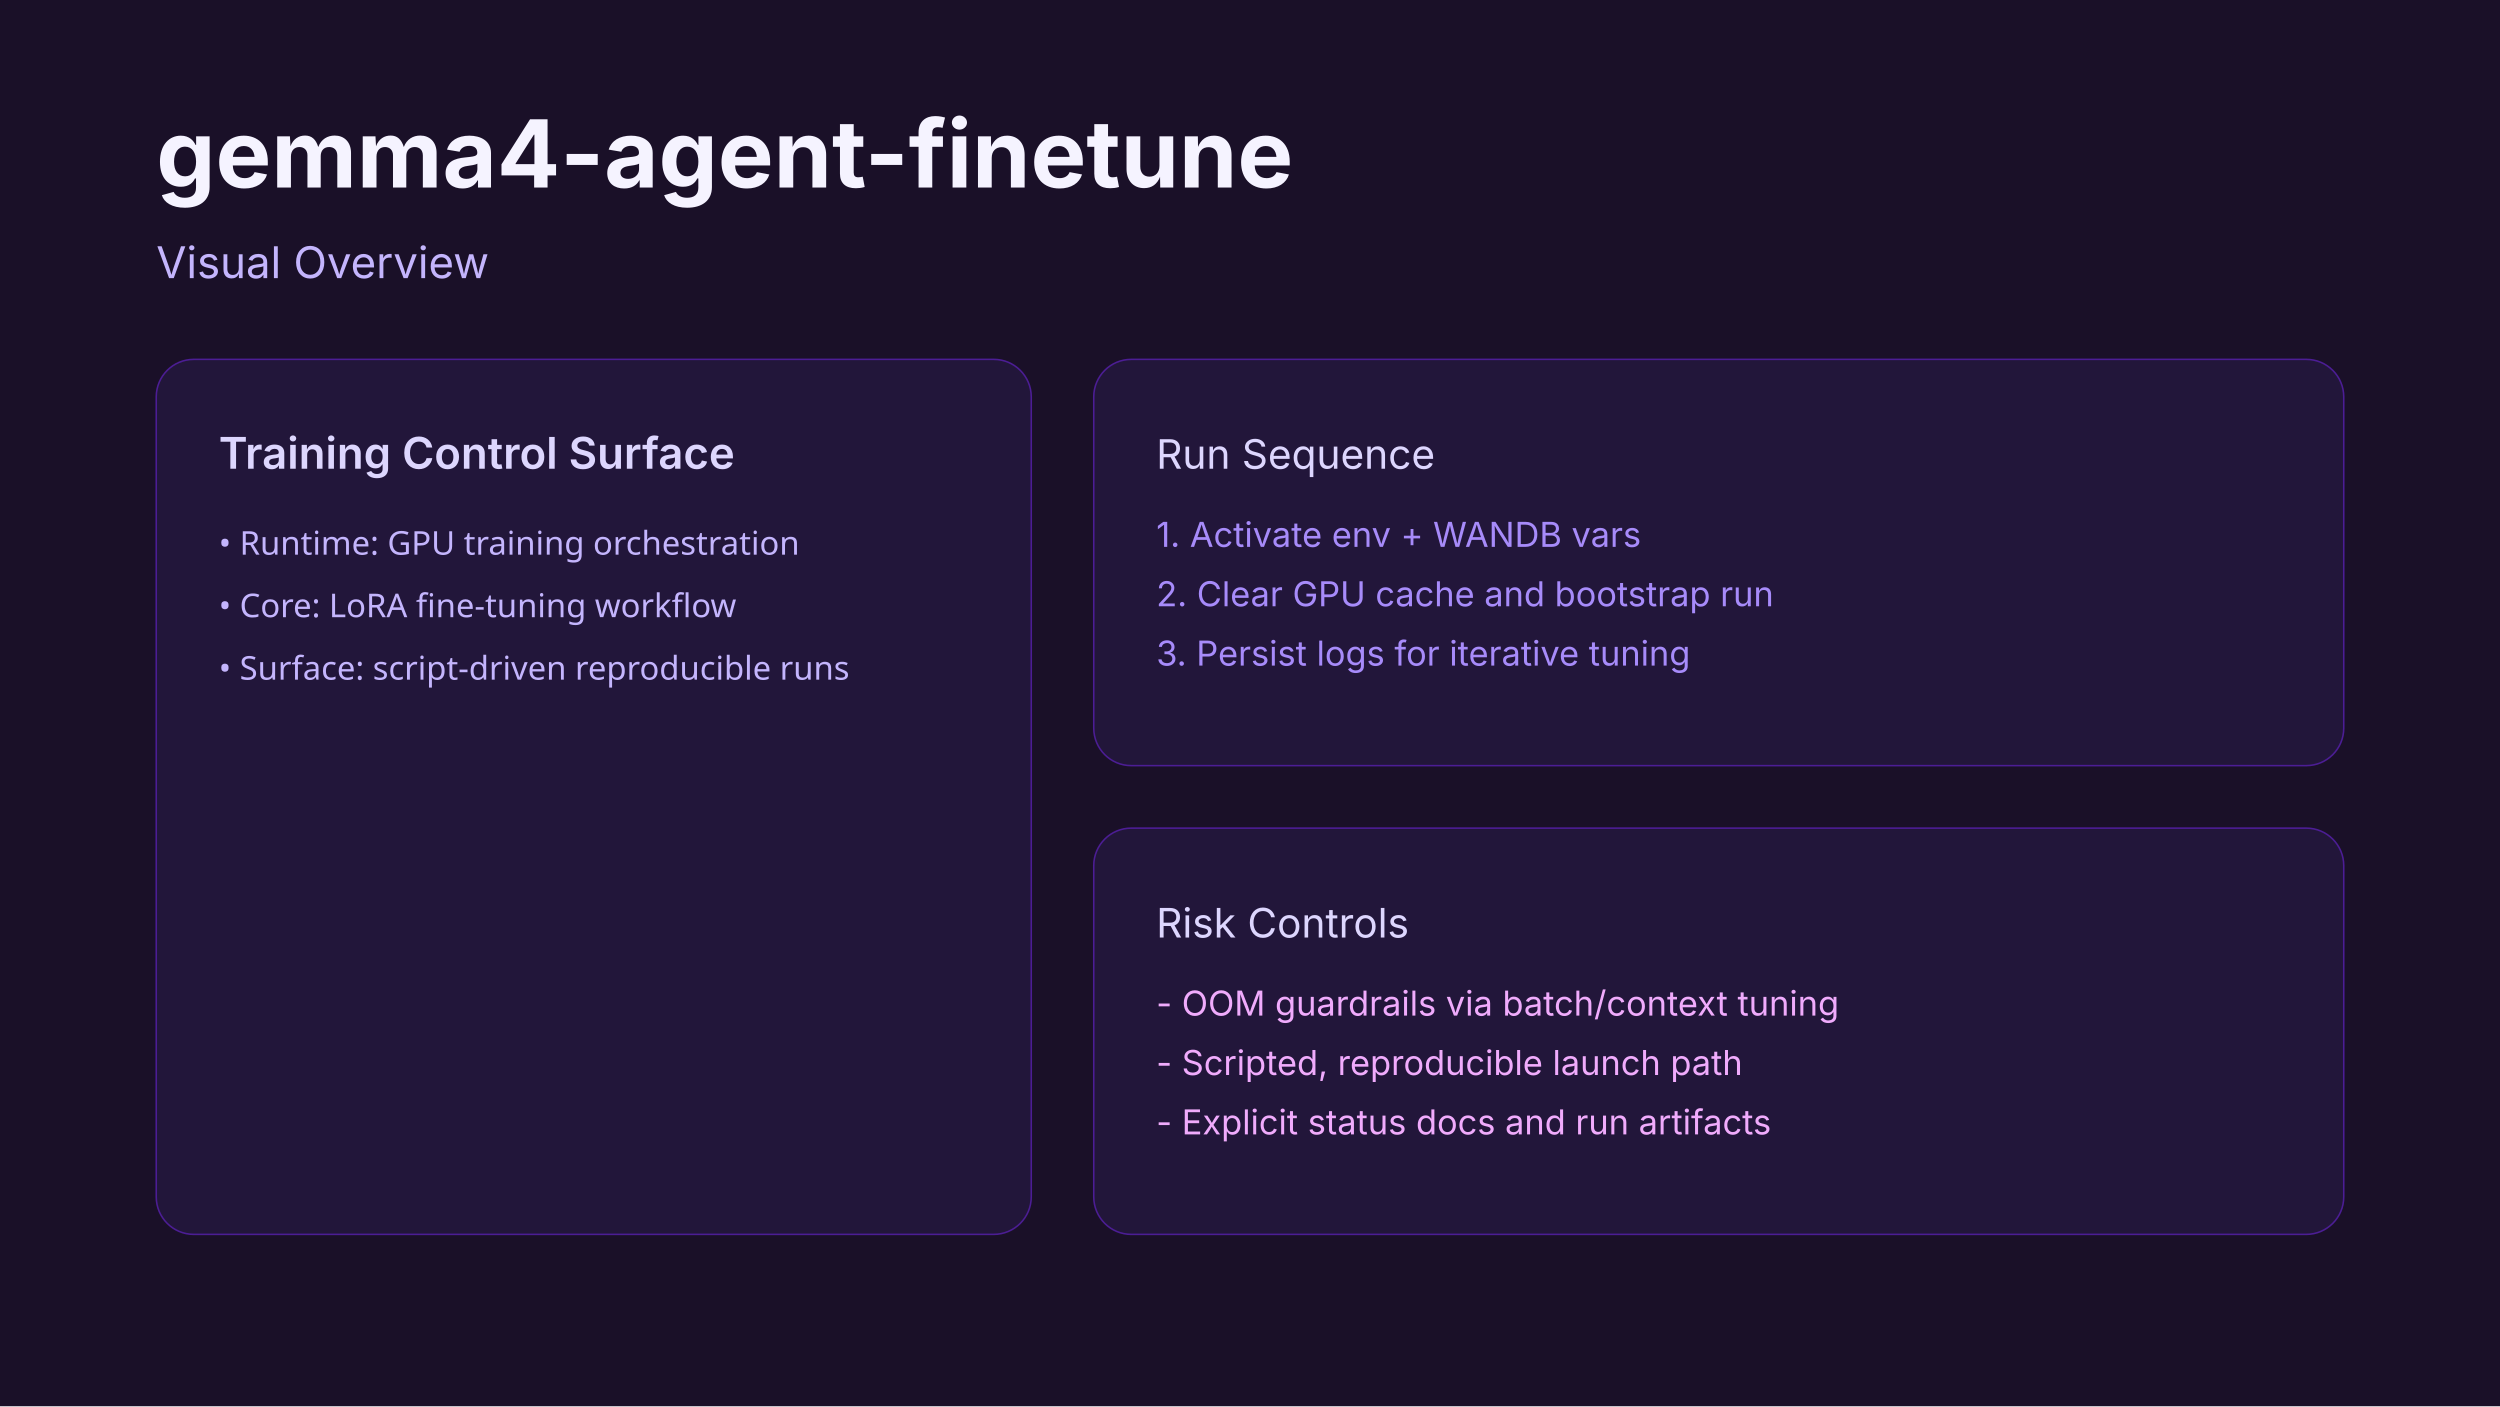
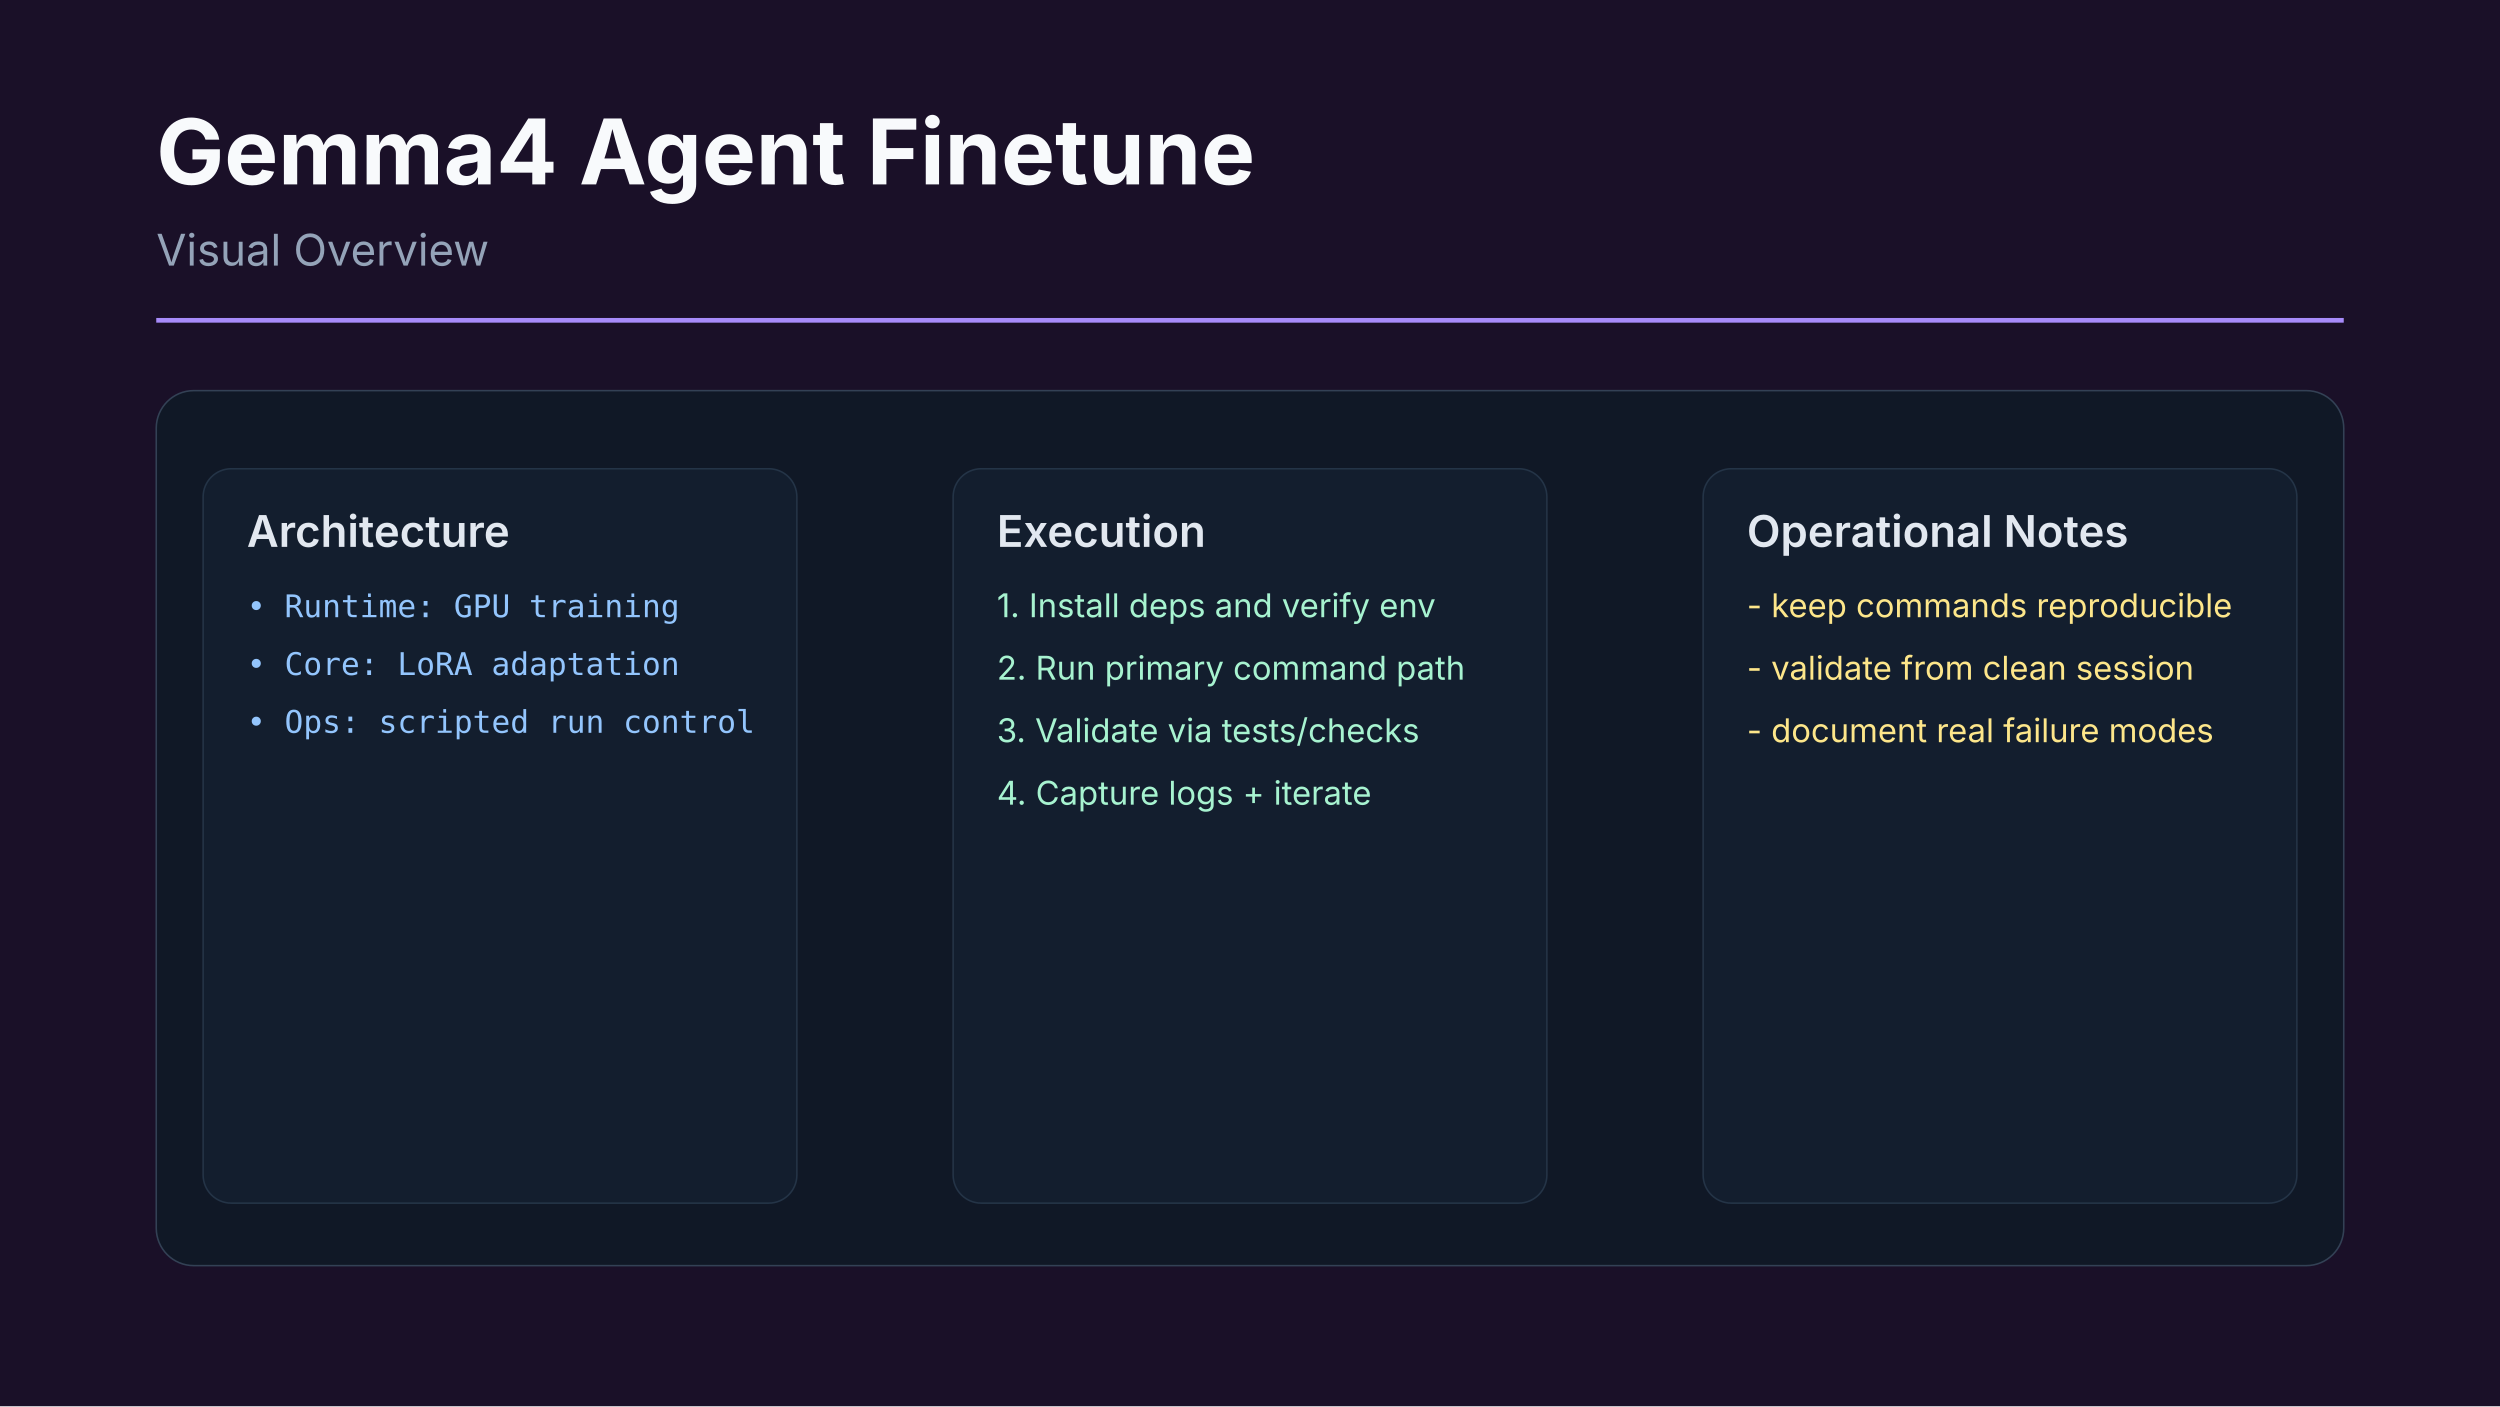
- <svg xmlns="http://www.w3.org/2000/svg" width="1600" height="900" viewBox="0 0 1600 900">
+ <svg xmlns="http://www.w3.org/2000/svg" width="1600" height="900" viewBox="0 0 1600 900" role="img" aria-label="Gemma4 Agent Finetune visual overview">
+   <defs>
+     <clipPath id="clipL">
+       <rect x="130" y="340" width="380" height="370" rx="12" />
+     </clipPath>
+     <clipPath id="clipM">
+       <rect x="610" y="340" width="380" height="370" rx="12" />
+     </clipPath>
+     <clipPath id="clipR">
+       <rect x="1090" y="340" width="380" height="370" rx="12" />
+     </clipPath>
+   </defs>
  <rect width="1600" height="900" fill="#1A1028" />
-   <text x="100" y="120" fill="#F5F3FF" font-size="60" font-family="Inter" font-weight="700">gemma4-agent-finetune</text>
-   <text x="100" y="178" fill="#C4B5FD" font-size="28" font-family="Inter">Visual Overview</text>
-   <rect x="100" y="230" width="560" height="560" rx="24" fill="#22163A" stroke="#4C1D95" />
-   <rect x="700" y="230" width="800" height="260" rx="24" fill="#22163A" stroke="#4C1D95" />
-   <rect x="700" y="530" width="800" height="260" rx="24" fill="#22163A" stroke="#4C1D95" />
-   <text x="140" y="300" fill="#DDD6FE" font-size="28" font-family="Inter" font-weight="600">Training Control Surface</text>
-   <text x="140" y="355" fill="#C4B5FD" font-size="21" font-family="JetBrains Mono">• Runtime: GPU training orchestration</text>
-   <text x="140" y="395" fill="#C4B5FD" font-size="21" font-family="JetBrains Mono">• Core: LoRA fine-tuning workflow</text>
-   <text x="140" y="435" fill="#C4B5FD" font-size="21" font-family="JetBrains Mono">• Surface: script-driven reproducible runs</text>
-   <text x="740" y="300" fill="#DDD6FE" font-size="26" font-family="Inter">Run Sequence</text>
-   <text x="740" y="350" fill="#A78BFA" font-size="22" font-family="Inter">1. Activate env + WANDB vars</text>
-   <text x="740" y="388" fill="#A78BFA" font-size="22" font-family="Inter">2. Clear GPU cache and bootstrap run</text>
-   <text x="740" y="426" fill="#A78BFA" font-size="22" font-family="Inter">3. Persist logs for iterative tuning</text>
-   <text x="740" y="600" fill="#DDD6FE" font-size="26" font-family="Inter">Risk Controls</text>
-   <text x="740" y="650" fill="#F0ABFC" font-size="22" font-family="Inter">- OOM guardrails via batch/context tuning</text>
-   <text x="740" y="688" fill="#F0ABFC" font-size="22" font-family="Inter">- Scripted, reproducible launch path</text>
-   <text x="740" y="726" fill="#F0ABFC" font-size="22" font-family="Inter">- Explicit status docs and run artifacts</text>
+   <text x="100" y="118" fill="#F8FAFC" font-size="58" font-family="Inter, Segoe UI, Arial" font-weight="700">Gemma4 Agent Finetune</text>
+   <text x="100" y="170" fill="#94A3B8" font-size="28" font-family="Inter, Segoe UI, Arial">Visual Overview</text>
+   <line x1="100" y1="205" x2="1500" y2="205" stroke="#A78BFA" stroke-width="3" />
+   <rect x="100" y="250" width="1400" height="560" rx="24" fill="#101826" stroke="#334155" />
+   <rect x="130" y="300" width="380" height="470" rx="18" fill="#131E2E" stroke="#243447" />
+   <rect x="610" y="300" width="380" height="470" rx="18" fill="#131E2E" stroke="#243447" />
+   <rect x="1090" y="300" width="380" height="470" rx="18" fill="#131E2E" stroke="#243447" />
+   <text x="158" y="350" fill="#E2E8F0" font-size="28" font-family="Inter, Segoe UI, Arial" font-weight="600">Architecture</text>
+   <text x="638" y="350" fill="#E2E8F0" font-size="28" font-family="Inter, Segoe UI, Arial" font-weight="600">Execution</text>
+   <text x="1118" y="350" fill="#E2E8F0" font-size="28" font-family="Inter, Segoe UI, Arial" font-weight="600">Operational Notes</text>
+   <g clip-path="url(#clipL)">
+     <text x="158" y="395" fill="#93C5FD" font-size="20" font-family="JetBrains Mono, Menlo, monospace">• Runtime: GPU training</text>
+     <text x="158" y="432" fill="#93C5FD" font-size="20" font-family="JetBrains Mono, Menlo, monospace">• Core: LoRA adaptation</text>
+     <text x="158" y="469" fill="#93C5FD" font-size="20" font-family="JetBrains Mono, Menlo, monospace">• Ops: scripted run control</text>
+   </g>
+   <g clip-path="url(#clipM)">
+     <text x="638" y="395" fill="#A7F3D0" font-size="21" font-family="Inter, Segoe UI, Arial">1. Install deps and verify env</text>
+     <text x="638" y="435" fill="#A7F3D0" font-size="21" font-family="Inter, Segoe UI, Arial">2. Run primary command path</text>
+     <text x="638" y="475" fill="#A7F3D0" font-size="21" font-family="Inter, Segoe UI, Arial">3. Validate via tests/checks</text>
+     <text x="638" y="515" fill="#A7F3D0" font-size="21" font-family="Inter, Segoe UI, Arial">4. Capture logs + iterate</text>
+   </g>
+   <g clip-path="url(#clipR)">
+     <text x="1118" y="395" fill="#FDE68A" font-size="21" font-family="Inter, Segoe UI, Arial">- keep commands reproducible</text>
+     <text x="1118" y="435" fill="#FDE68A" font-size="21" font-family="Inter, Segoe UI, Arial">- validate from clean session</text>
+     <text x="1118" y="475" fill="#FDE68A" font-size="21" font-family="Inter, Segoe UI, Arial">- document real failure modes</text>
+   </g>
</svg>
